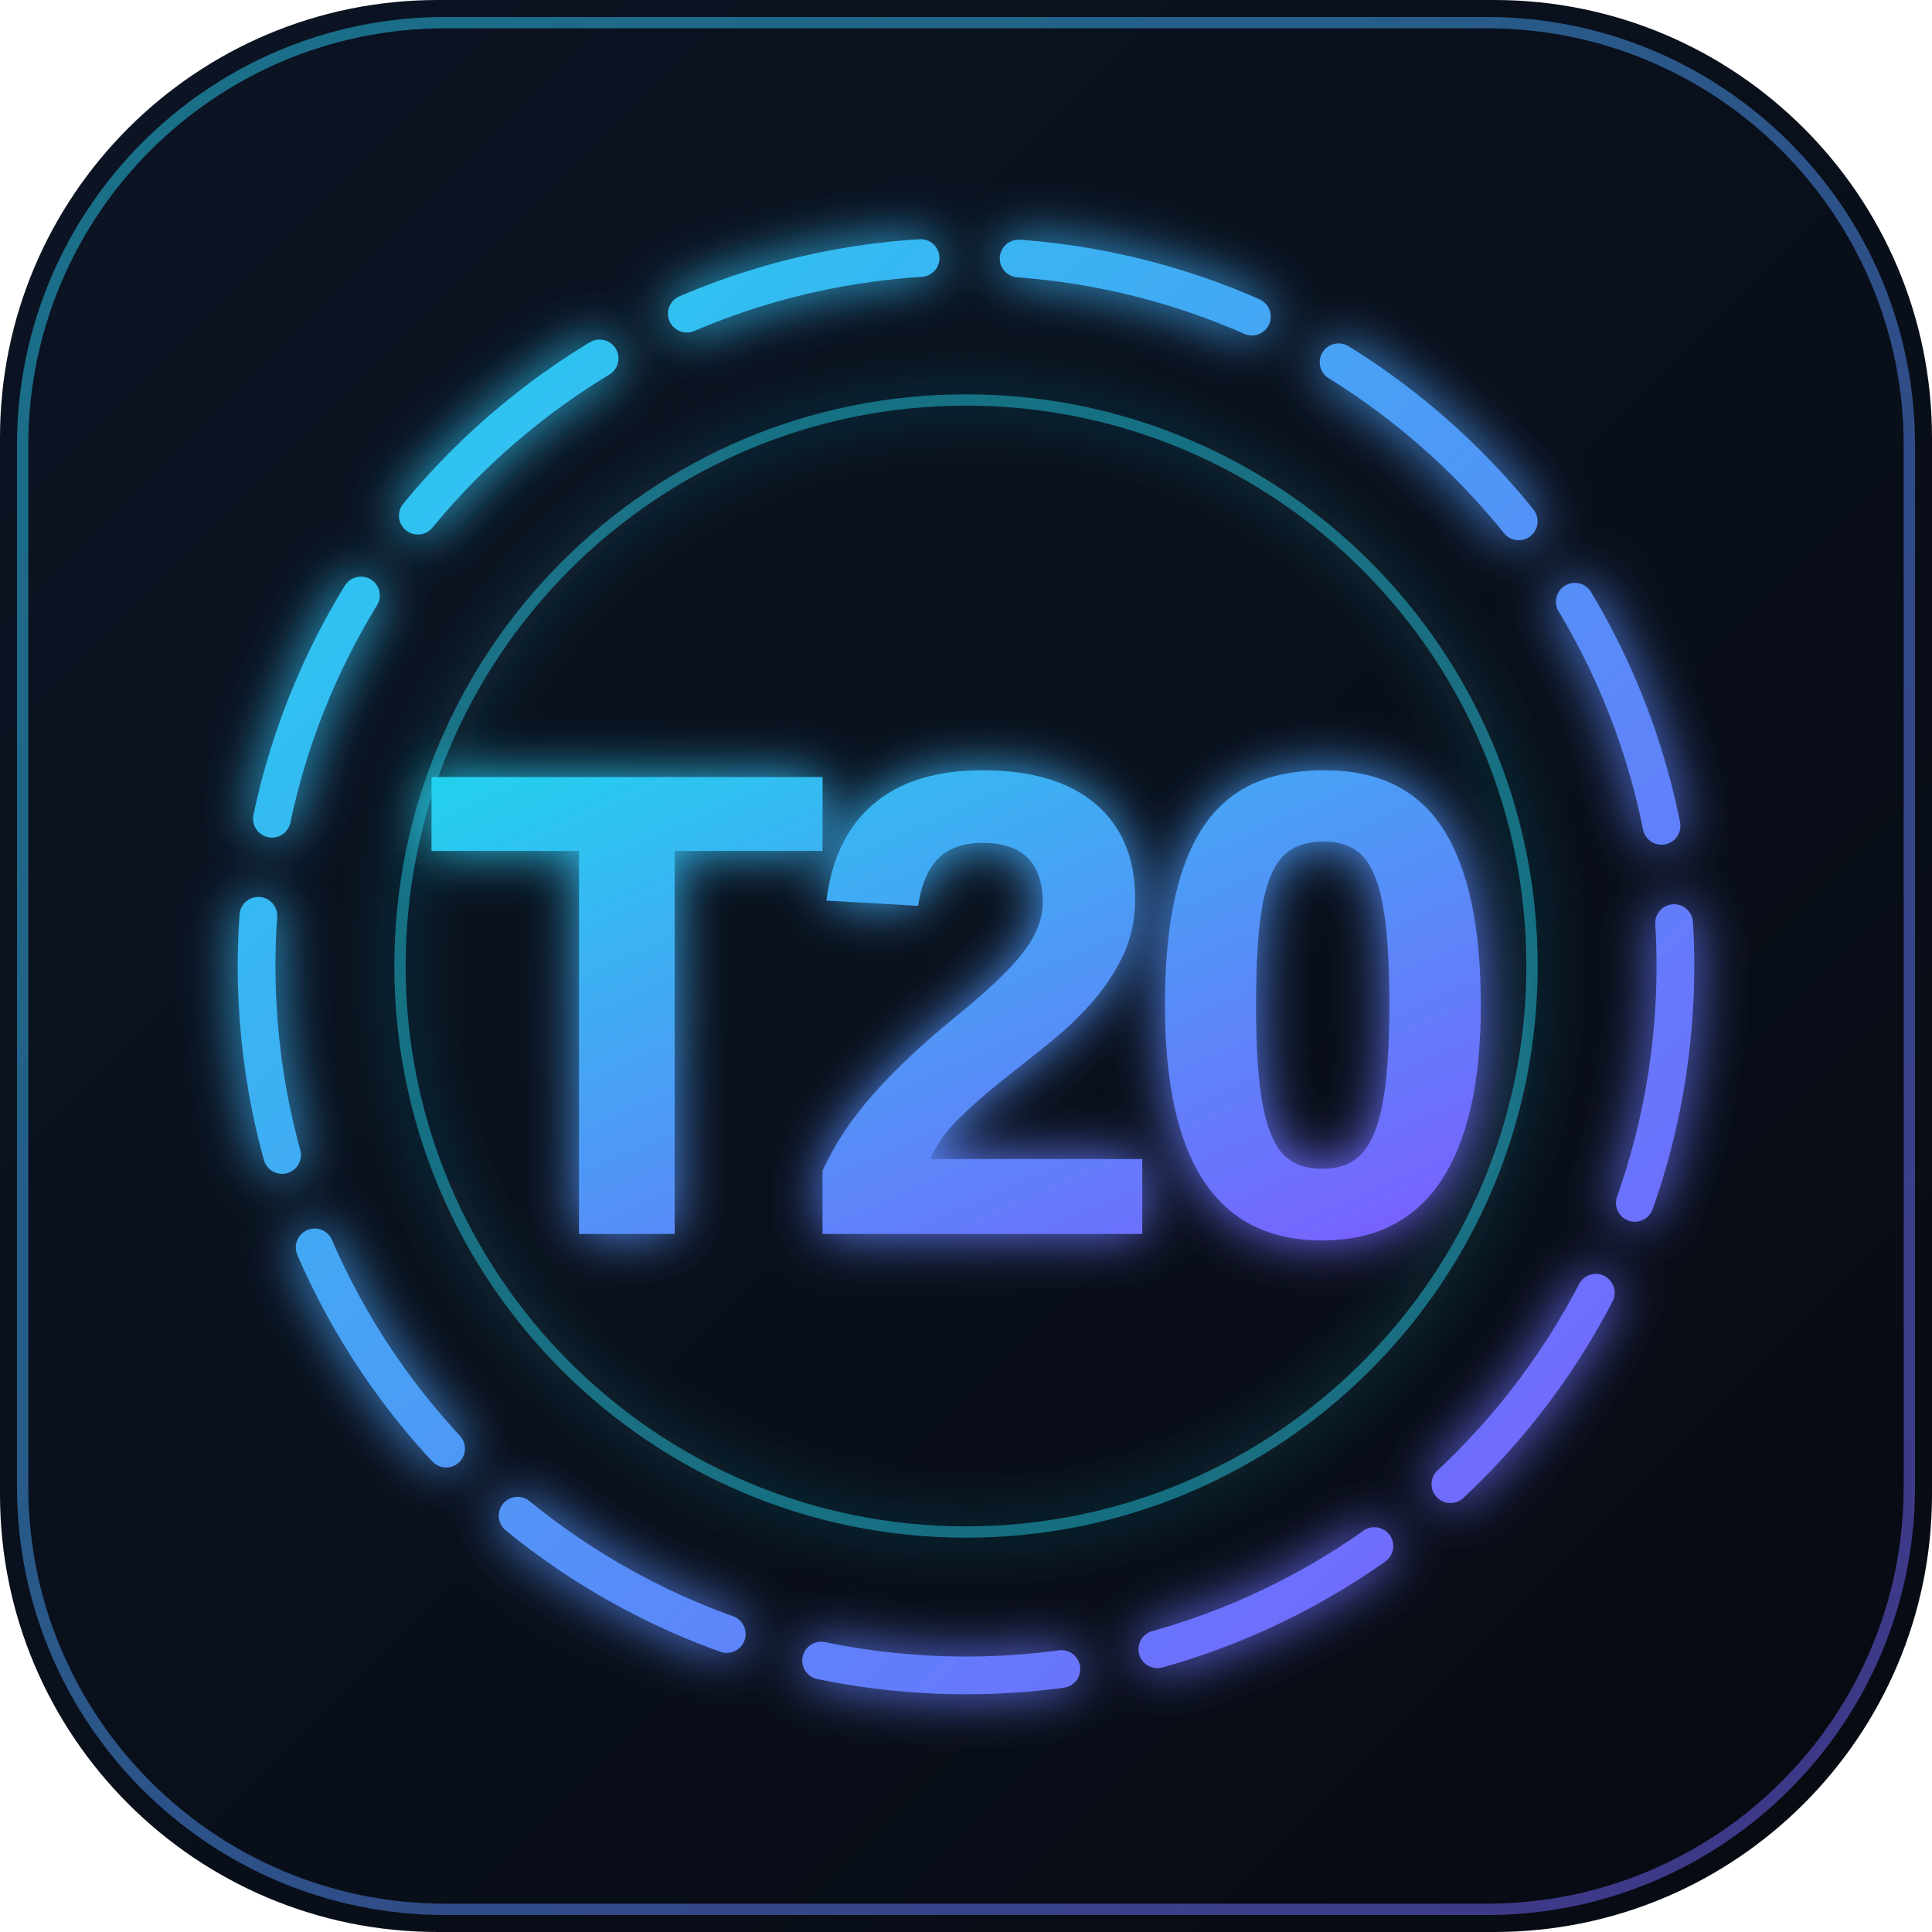
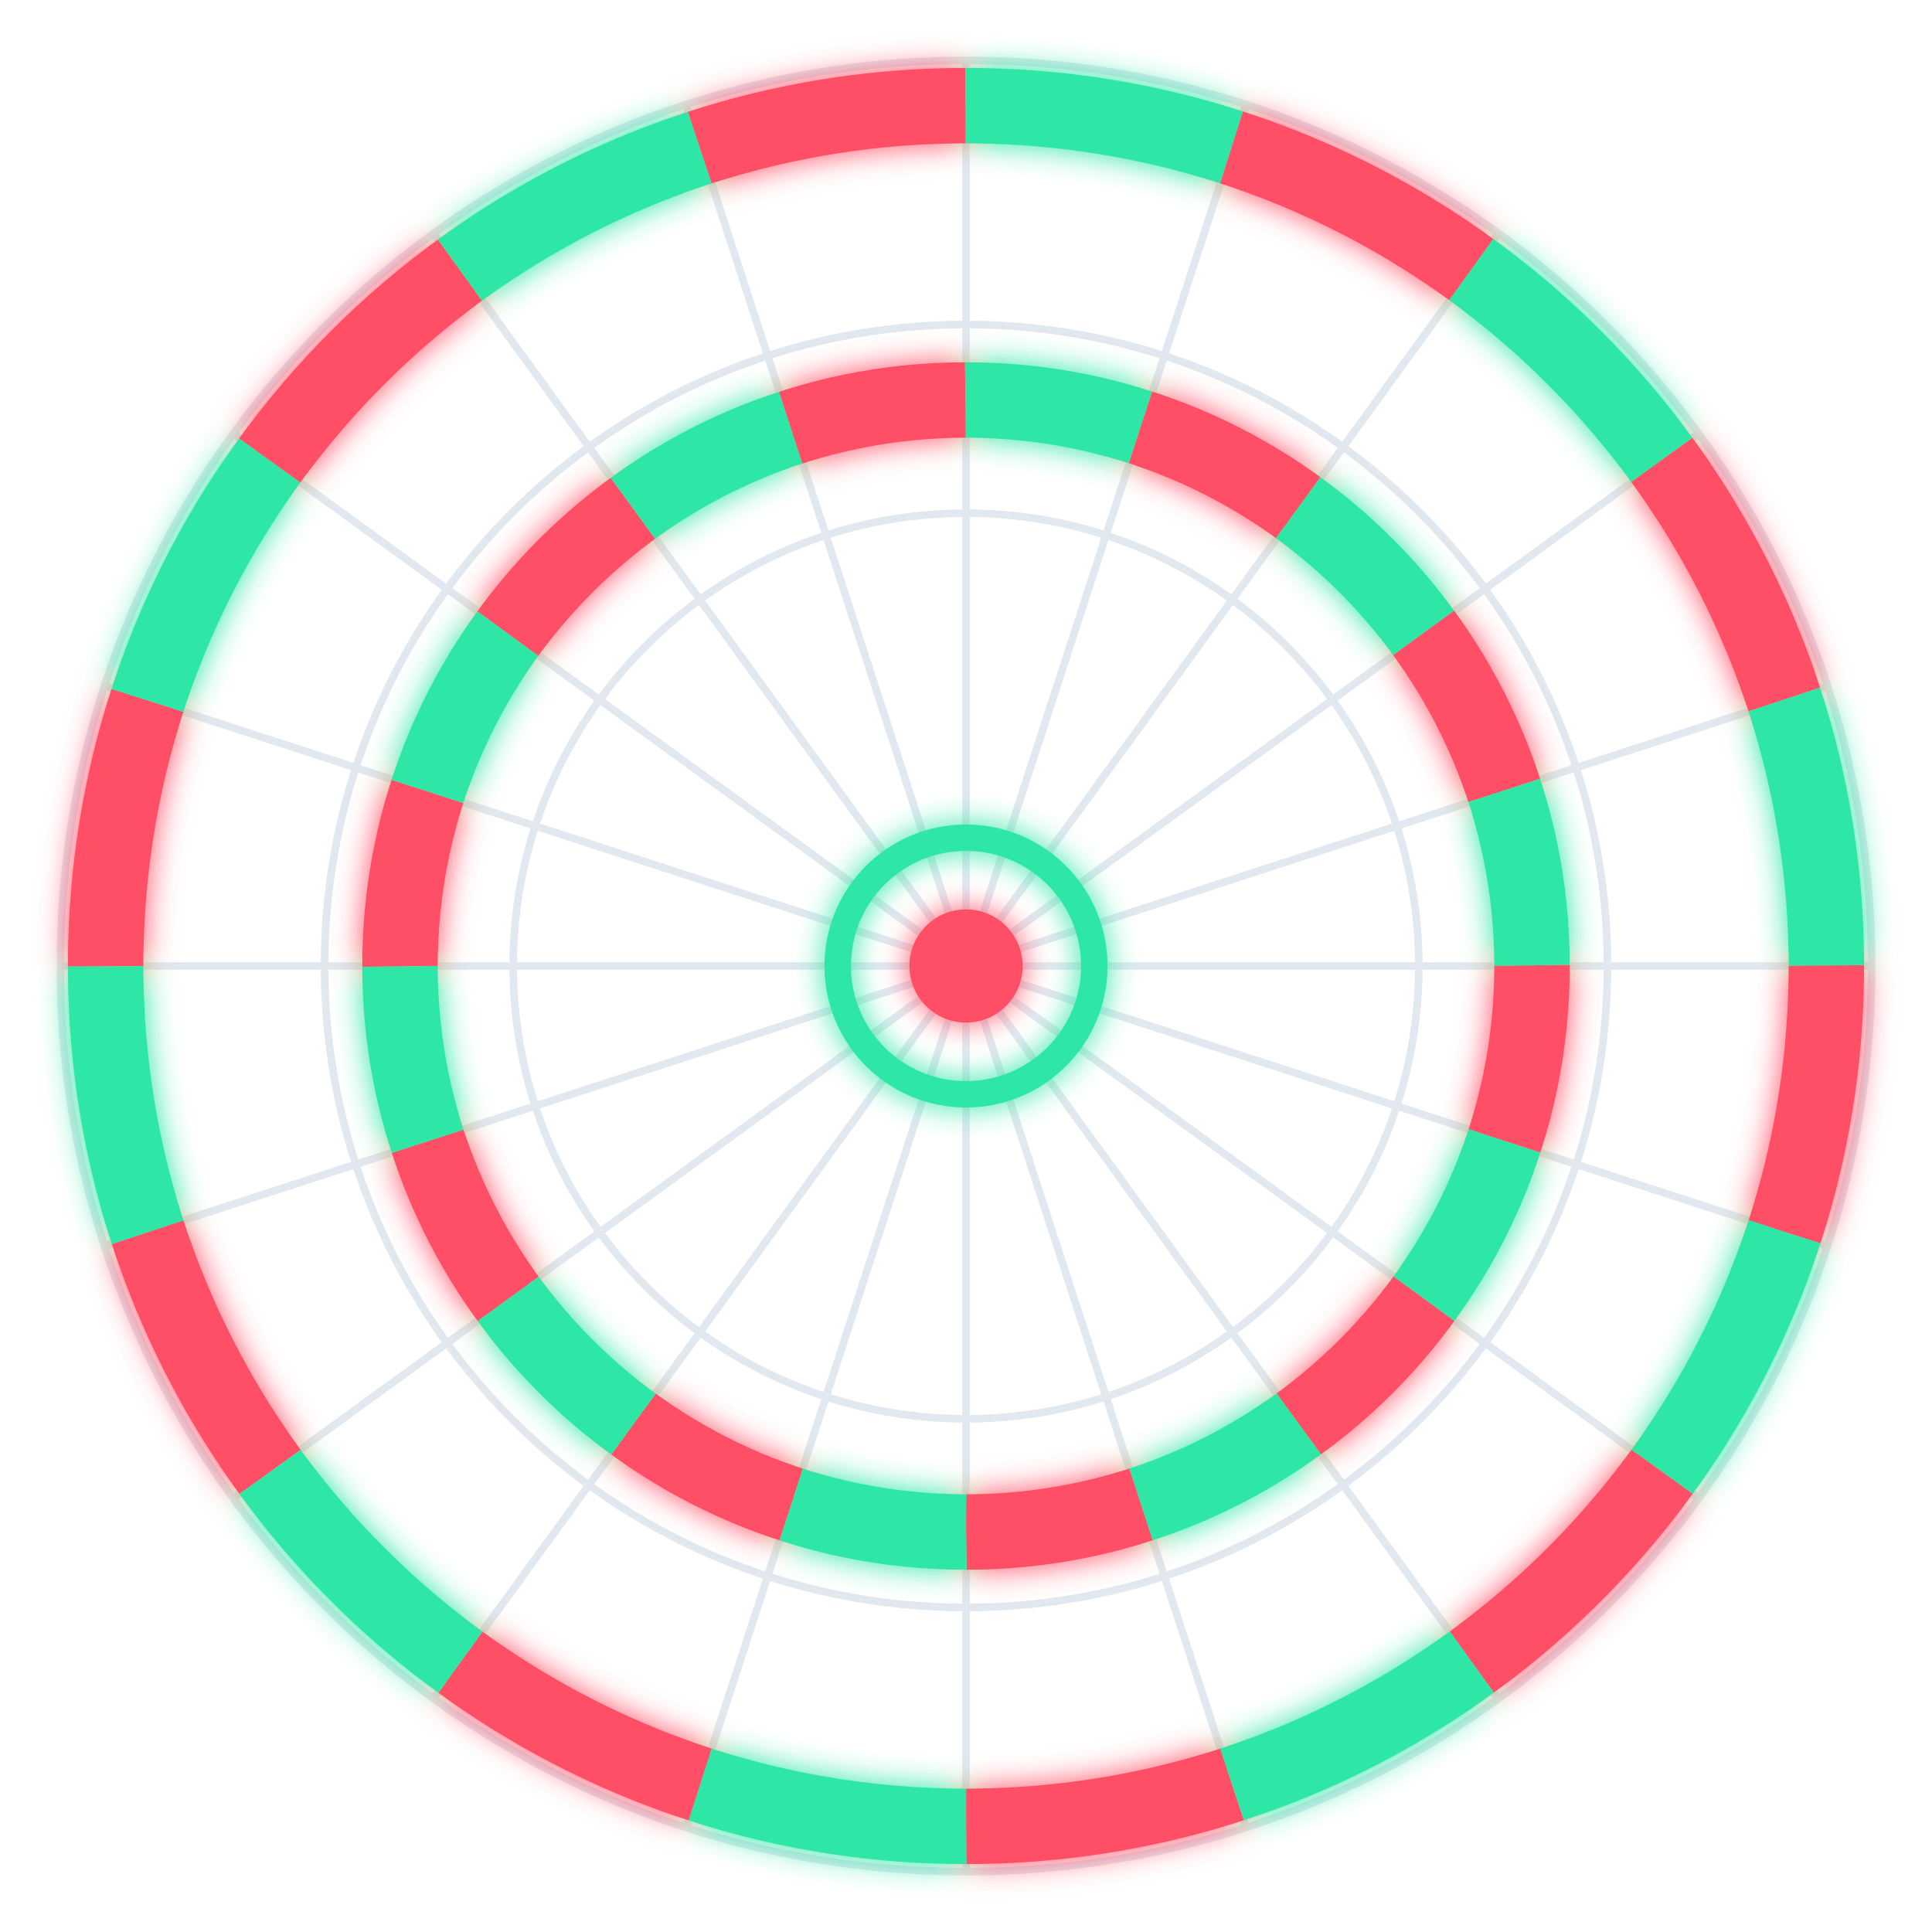
- <svg xmlns="http://www.w3.org/2000/svg" viewBox="0 0 512 512" role="img" aria-label="T20">
+ <svg xmlns="http://www.w3.org/2000/svg" viewBox="0 0 512 512" role="img" aria-label="dartboard">
  <defs>
-     <linearGradient id="tile" x1="0" y1="0" x2="1" y2="1">
-       <stop offset="0" stop-color="#0c1424" />
-       <stop offset="1" stop-color="#070b12" />
-     </linearGradient>
-     <linearGradient id="neon" x1="0" y1="0" x2="1" y2="1">
-       <stop offset="0" stop-color="#22d3ee" />
-       <stop offset="1" stop-color="#7c5cff" />
-     </linearGradient>
-     <filter id="glow" x="-40%" y="-40%" width="180%" height="180%">
-       <feGaussianBlur stdDeviation="7" result="b" />
+     <filter id="glow" x="-30%" y="-30%" width="160%" height="160%">
+       <feGaussianBlur stdDeviation="4" result="b" />
      <feMerge>
        <feMergeNode in="b" />
        <feMergeNode in="SourceGraphic" />
      </feMerge>
    </filter>
  </defs>
-   <rect width="512" height="512" rx="116" fill="url(#tile)" />
-   <rect x="6" y="6" width="500" height="500" rx="112" fill="none" stroke="url(#neon)" stroke-width="3" opacity="0.5" />
+   <g fill="none" stroke-linecap="butt">
+     <g stroke="#9fb6cc" stroke-width="2" opacity="0.32">
+       <circle cx="256" cy="256" r="240" />
+       <circle cx="256" cy="256" r="170" />
+       <circle cx="256" cy="256" r="120" />
+       <path d="M496 256L16 256 M484.3 330.2L27.7 181.8 M450.2 397.1L61.8 114.9 M397.1 450.2L114.9 61.8 M330.2 484.3L181.8 27.7 M256 496L256 16 M181.8 484.3L330.2 27.7 M114.9 450.2L397.1 61.8 M61.8 397.1L450.2 114.9 M27.7 330.2L484.3 181.8" />
+     </g>
+     <g filter="url(#glow)" stroke-width="20">
+       <circle cx="256" cy="256" r="228" stroke="#ff5066" stroke-dasharray="71.63 71.63" />
+       <circle cx="256" cy="256" r="228" stroke="#2ee6a6" stroke-dasharray="71.63 71.63" stroke-dashoffset="71.63" />
+       <circle cx="256" cy="256" r="150" stroke="#ff5066" stroke-dasharray="47.12 47.12" />
+       <circle cx="256" cy="256" r="150" stroke="#2ee6a6" stroke-dasharray="47.12 47.12" stroke-dashoffset="47.12" />
+     </g>
+   </g>
  <g filter="url(#glow)">
-     <circle cx="256" cy="256" r="188" fill="none" stroke="url(#neon)" stroke-width="10" stroke-linecap="round" stroke-dasharray="64 26" />
-     <circle cx="256" cy="256" r="150" fill="none" stroke="#22d3ee" stroke-width="3" opacity="0.45" />
-     <text x="256" y="266" text-anchor="middle" dominant-baseline="central" fill="url(#neon)" font-family="'Trebuchet MS','Arial Rounded MT Bold',Arial,sans-serif" font-weight="800" font-size="176" letter-spacing="-8">T20</text>
+     <circle cx="256" cy="256" r="34" fill="none" stroke="#2ee6a6" stroke-width="7" />
+     <circle cx="256" cy="256" r="15" fill="#ff5066" />
  </g>
</svg>
